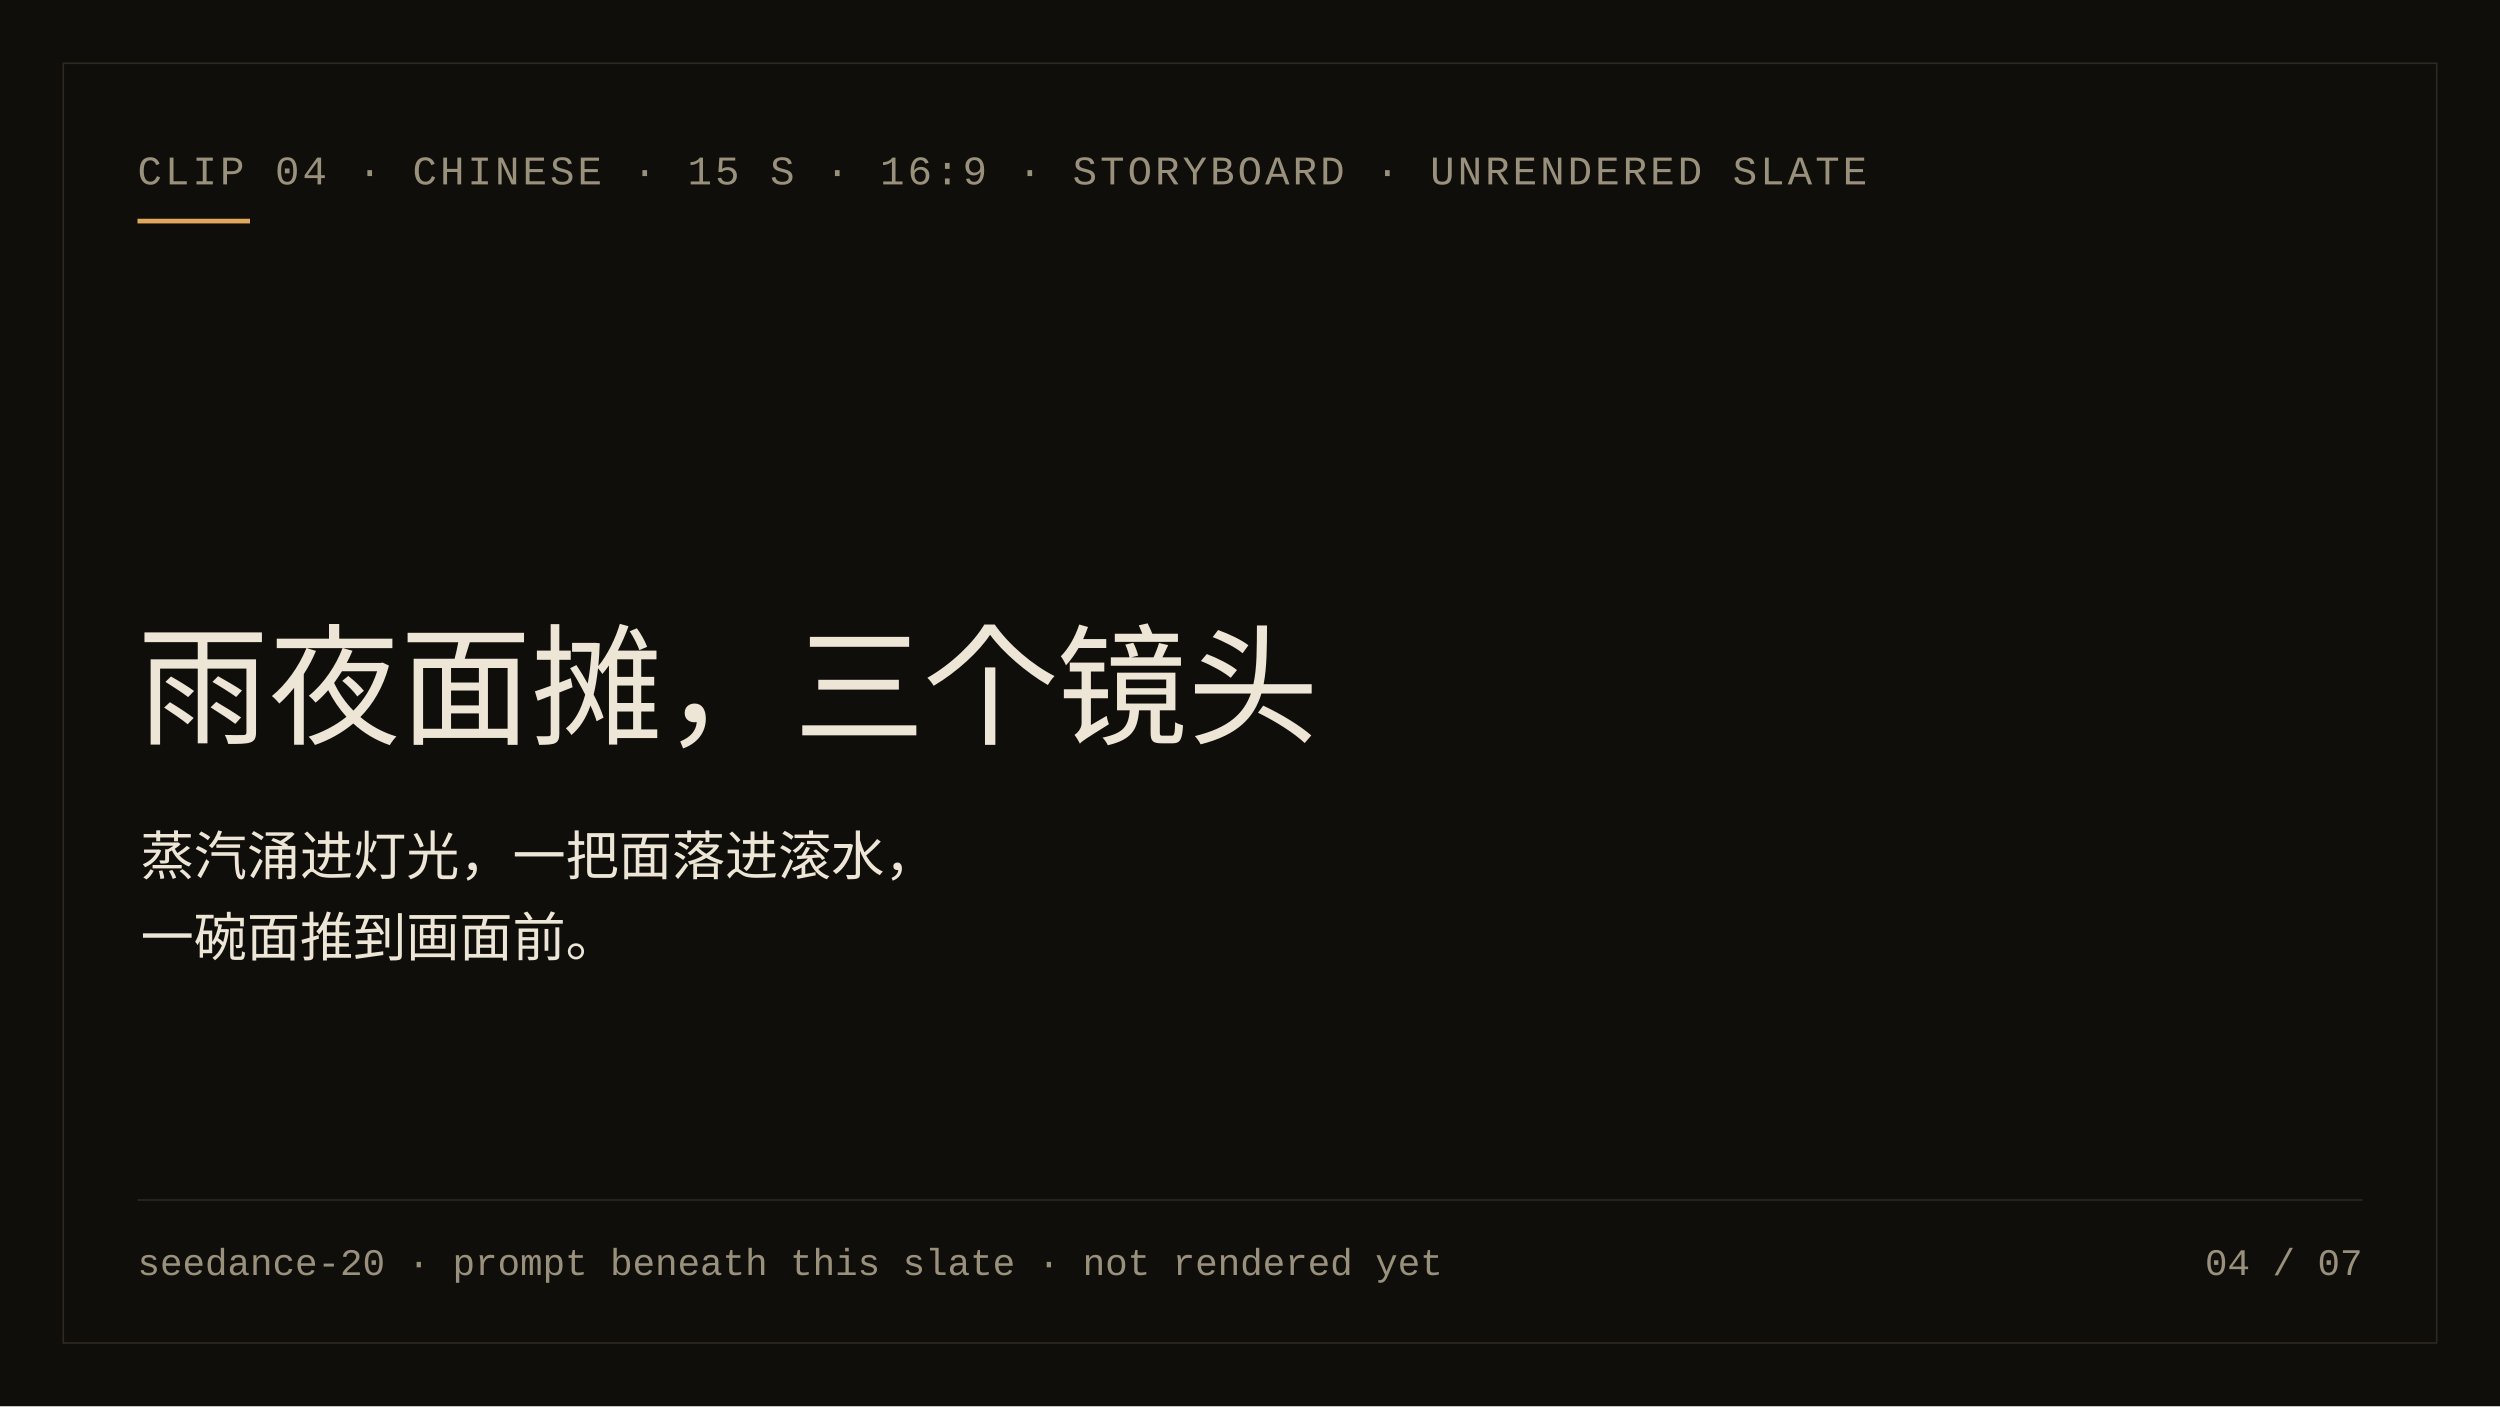
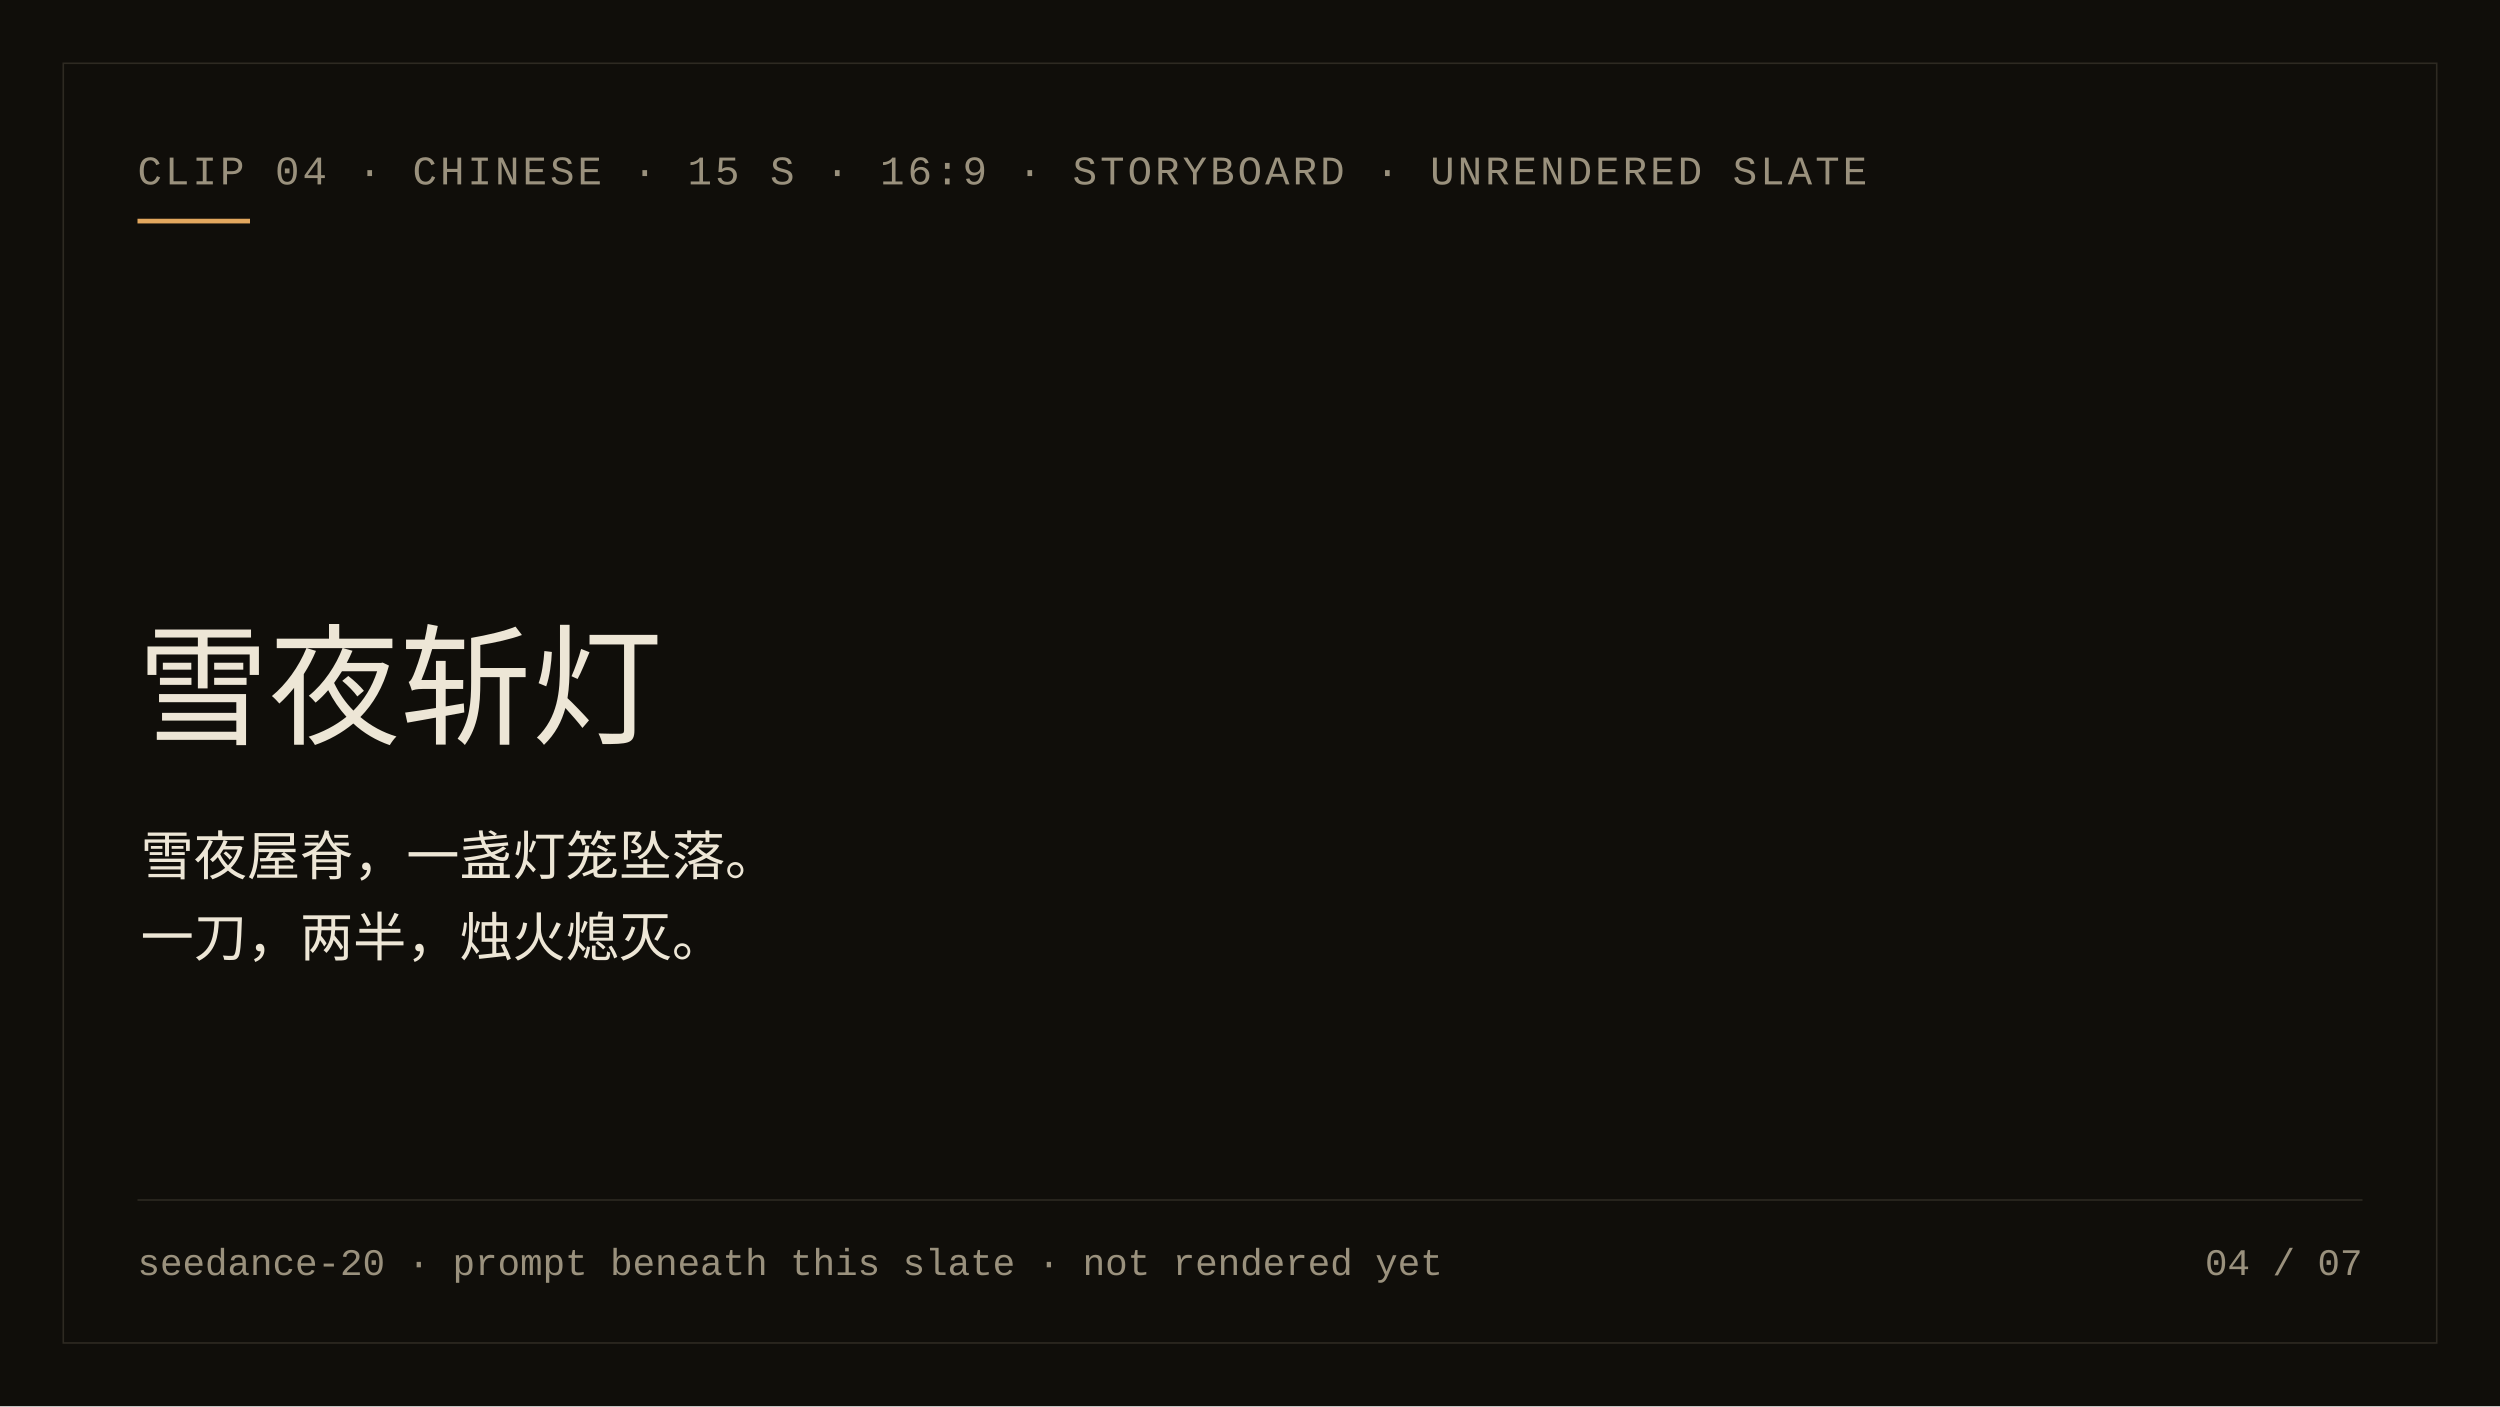
<svg xmlns="http://www.w3.org/2000/svg" viewBox="0 0 1600 900" width="1600" height="900" role="img" aria-labelledby="t d">
  <rect width="1600" height="900" fill="#100E0A" />
  <rect x="40.5" y="40.5" width="1519" height="819" fill="none" stroke="#2E2A22" stroke-width="1" />
  <text x="88" y="118" font-family="ui-monospace, SFMono-Regular, Menlo, Consolas, 'Liberation Mono', monospace" font-size="26" letter-spacing="2" fill="#9A917D">CLIP 04 · CHINESE · 15 S · 16:9 · STORYBOARD · UNRENDERED SLATE</text>
  <rect x="88" y="140" width="72" height="3" fill="#E2A75E" />
-   <text x="88" y="470" font-family="ui-monospace, SFMono-Regular, Menlo, Consolas, 'Liberation Mono', monospace" font-size="84" fill="#EDE6D6">雨夜面摊，三个镜头</text>
-   <text x="90" y="560" font-family="ui-monospace, SFMono-Regular, Menlo, Consolas, 'Liberation Mono', monospace" font-size="34" fill="#EDE6D6">蒸汽涌进灯光，一把面落进滚水，</text>
-   <text x="90" y="612" font-family="ui-monospace, SFMono-Regular, Menlo, Consolas, 'Liberation Mono', monospace" font-size="34" fill="#EDE6D6">一碗面推到画面前。</text>
+   <text x="88" y="470" font-family="ui-monospace, SFMono-Regular, Menlo, Consolas, 'Liberation Mono', monospace" font-size="84" fill="#EDE6D6">雪夜斩灯</text>
+   <text x="90" y="560" font-family="ui-monospace, SFMono-Regular, Menlo, Consolas, 'Liberation Mono', monospace" font-size="34" fill="#EDE6D6">雪夜屋脊，一盏灯笼坠落。</text>
+   <text x="90" y="612" font-family="ui-monospace, SFMono-Regular, Menlo, Consolas, 'Liberation Mono', monospace" font-size="34" fill="#EDE6D6">一刀，两半，烛火熄灭。</text>
  <line x1="88" y1="768" x2="1512" y2="768" stroke="#2E2A22" stroke-width="1" />
  <text x="88" y="816" font-family="ui-monospace, SFMono-Regular, Menlo, Consolas, 'Liberation Mono', monospace" font-size="24" fill="#9A917D">seedance-20 · prompt beneath this slate · not rendered yet</text>
  <text x="1512" y="816" text-anchor="end" font-family="ui-monospace, SFMono-Regular, Menlo, Consolas, 'Liberation Mono', monospace" font-size="24" fill="#9A917D">04 / 07</text>
</svg>
